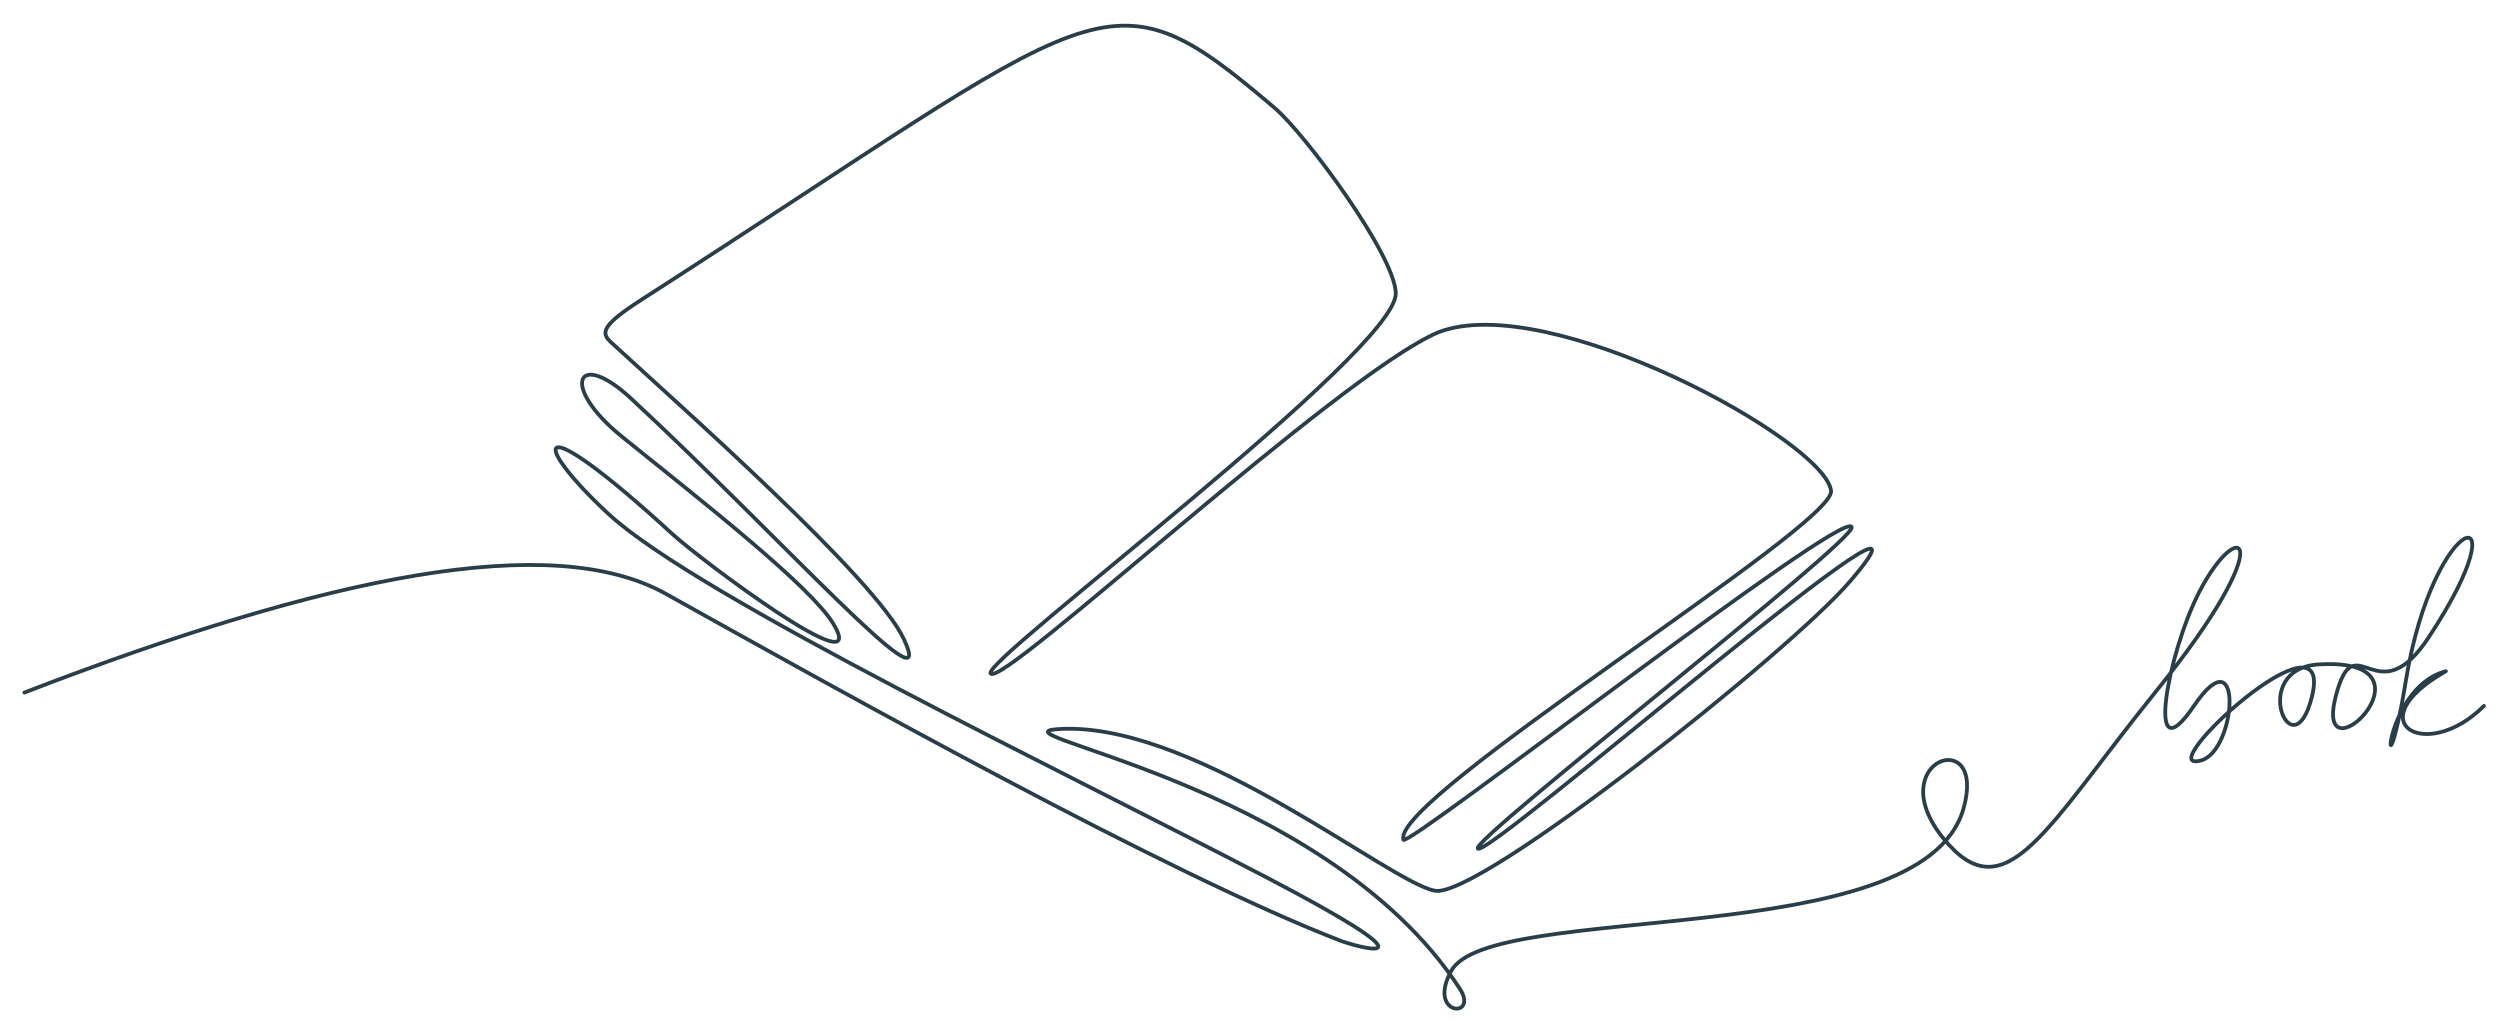
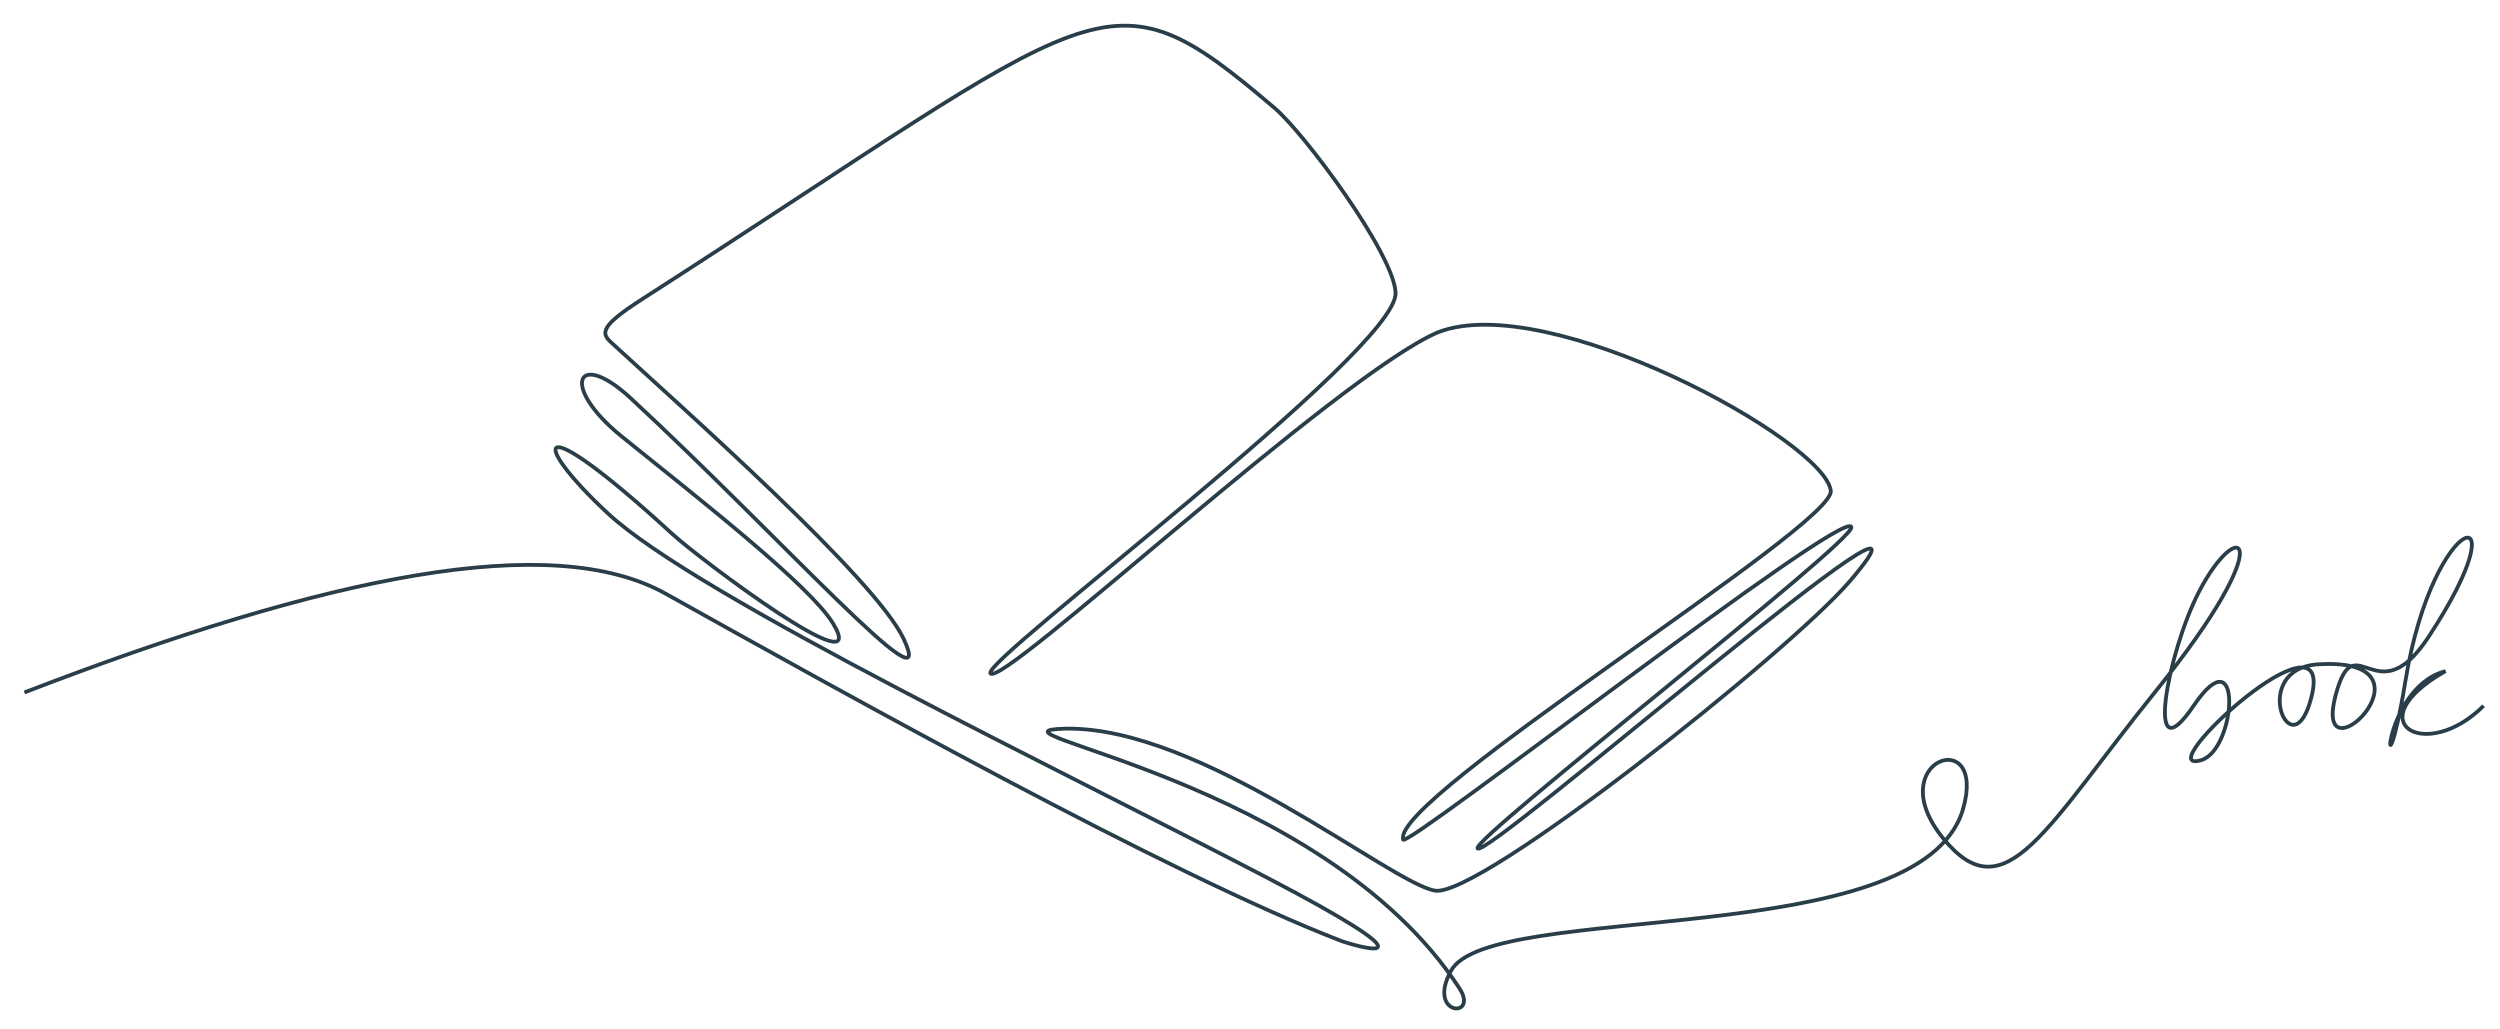
- <svg xmlns="http://www.w3.org/2000/svg" version="1.1" id="圖層_1" x="0px" y="0px" viewBox="0 0 655.9 269.6" style="enable-background:new 0 0 655.9 269.6;" xml:space="preserve">
-   <style type="text/css">
- 	
- 		.st0{fill-rule:evenodd;clip-rule:evenodd;fill:none;stroke:#2A3E49;stroke-linecap:round;stroke-linejoin:round;stroke-miterlimit:22.926;}
- </style>
-   <path class="st0" d="M6.4,181.7C86,151,144.8,139.1,174.7,155.8c45.7,25.5,131.7,73.6,177.5,91.2c7.6,2.5,24.1,6.2-19.9-16.8  c-52.5-27.4-149.1-73.6-172.7-95.4c-20.5-19-20.8-29.2,16.8,5.3c7.2,6.6,52.6,40.7,42.2,23.5c-6-9.9-34.9-32.5-55.5-49.1  c-16.3-13.2-11.8-23.1,2.3-10.1c39.3,36.4,81.4,83.8,71.7,63.2c-7.5-15.9-58.1-60.6-76.9-77.9c-2.6-2.4-2.3-4.4,8.3-11.2  C290.7,0,289.6-9.8,334.4,28.3c8,6.8,31.5,38.5,31.8,48.6c0.5,15.1-108.9,96.6-106.3,99.8c3.1,3.9,91.3-78.4,117.4-89.5  c29-11.3,101.7,28.6,103.1,41.6c1,9.2-115.6,80.7-112.2,91.5c0.8,2.5,116-87.4,117.6-82c1.1,3.6-99.3,81.5-98.1,84.3  c1.6,3.8,132-110.2,97.7-70.1c-15.9,18.6-97.4,83.3-108.9,81.2c-11.8-2.1-61.4-43.2-97-42.5C253.2,191.9,347,204,383,259.4  c5.1,7.9-8.7,7.2-2.3-4.6c10-18.7,123.4-4.7,134.4-42.5c6.5-22.5-21.9-12.8-5.2,7.7c16.3,20,27-3,55.9-38.8  c33-40.9,21.8-46.4,11.2-25.9c-8.3,16.1-14.4,49-1.4,29.9c13.1-19.3,11.2,11.7,1.9,14.3c-14.3,4,35.6-42.3,29-16.5  c-5.1,19.9-16.8-7.7,2-8.7c34.3-1.9-3.7,33.8,4.9,6.3c4.9-15.7,10.5,6.8,23.8-13.4c25.5-38.7,1.4-34-6,11.4  c-6.1,37.2-7.1,2.1,10.5-2.5c-23.6,13.4-5.2,24.3,10,9.1" />
+ <svg xmlns="http://www.w3.org/2000/svg" viewBox="0 0 656 270">
+   <path fill="none" stroke="#2A3E49" d="M6.4,181.7C86,151,144.8,139.1,174.7,155.8c45.7,25.5,131.7,73.6,177.5,91.2c7.6,2.5,24.1,6.2-19.9-16.8  c-52.5-27.4-149.1-73.6-172.7-95.4c-20.5-19-20.8-29.2,16.8,5.3c7.2,6.6,52.6,40.7,42.2,23.5c-6-9.9-34.9-32.5-55.5-49.1  c-16.3-13.2-11.8-23.1,2.3-10.1c39.3,36.4,81.4,83.8,71.7,63.2c-7.5-15.9-58.1-60.6-76.9-77.9c-2.6-2.4-2.3-4.4,8.3-11.2  C290.7,0,289.6-9.8,334.4,28.3c8,6.8,31.5,38.5,31.8,48.6c0.5,15.1-108.9,96.6-106.3,99.8c3.1,3.9,91.3-78.4,117.4-89.5  c29-11.3,101.7,28.6,103.1,41.6c1,9.2-115.6,80.7-112.2,91.5c0.8,2.5,116-87.4,117.6-82c1.1,3.6-99.3,81.5-98.1,84.3  c1.6,3.8,132-110.2,97.7-70.1c-15.9,18.6-97.4,83.3-108.9,81.2c-11.8-2.1-61.4-43.2-97-42.5C253.2,191.9,347,204,383,259.4  c5.1,7.9-8.7,7.2-2.3-4.6c10-18.7,123.4-4.7,134.4-42.5c6.5-22.5-21.9-12.8-5.2,7.7c16.3,20,27-3,55.9-38.8  c33-40.9,21.8-46.4,11.2-25.9c-8.3,16.1-14.4,49-1.4,29.9c13.1-19.3,11.2,11.7,1.9,14.3c-14.3,4,35.6-42.3,29-16.5  c-5.1,19.9-16.8-7.7,2-8.7c34.3-1.9-3.7,33.8,4.9,6.3c4.9-15.7,10.5,6.8,23.8-13.4c25.5-38.7,1.4-34-6,11.4  c-6.1,37.2-7.1,2.1,10.5-2.5c-23.6,13.4-5.2,24.3,10,9.1" />
</svg>
